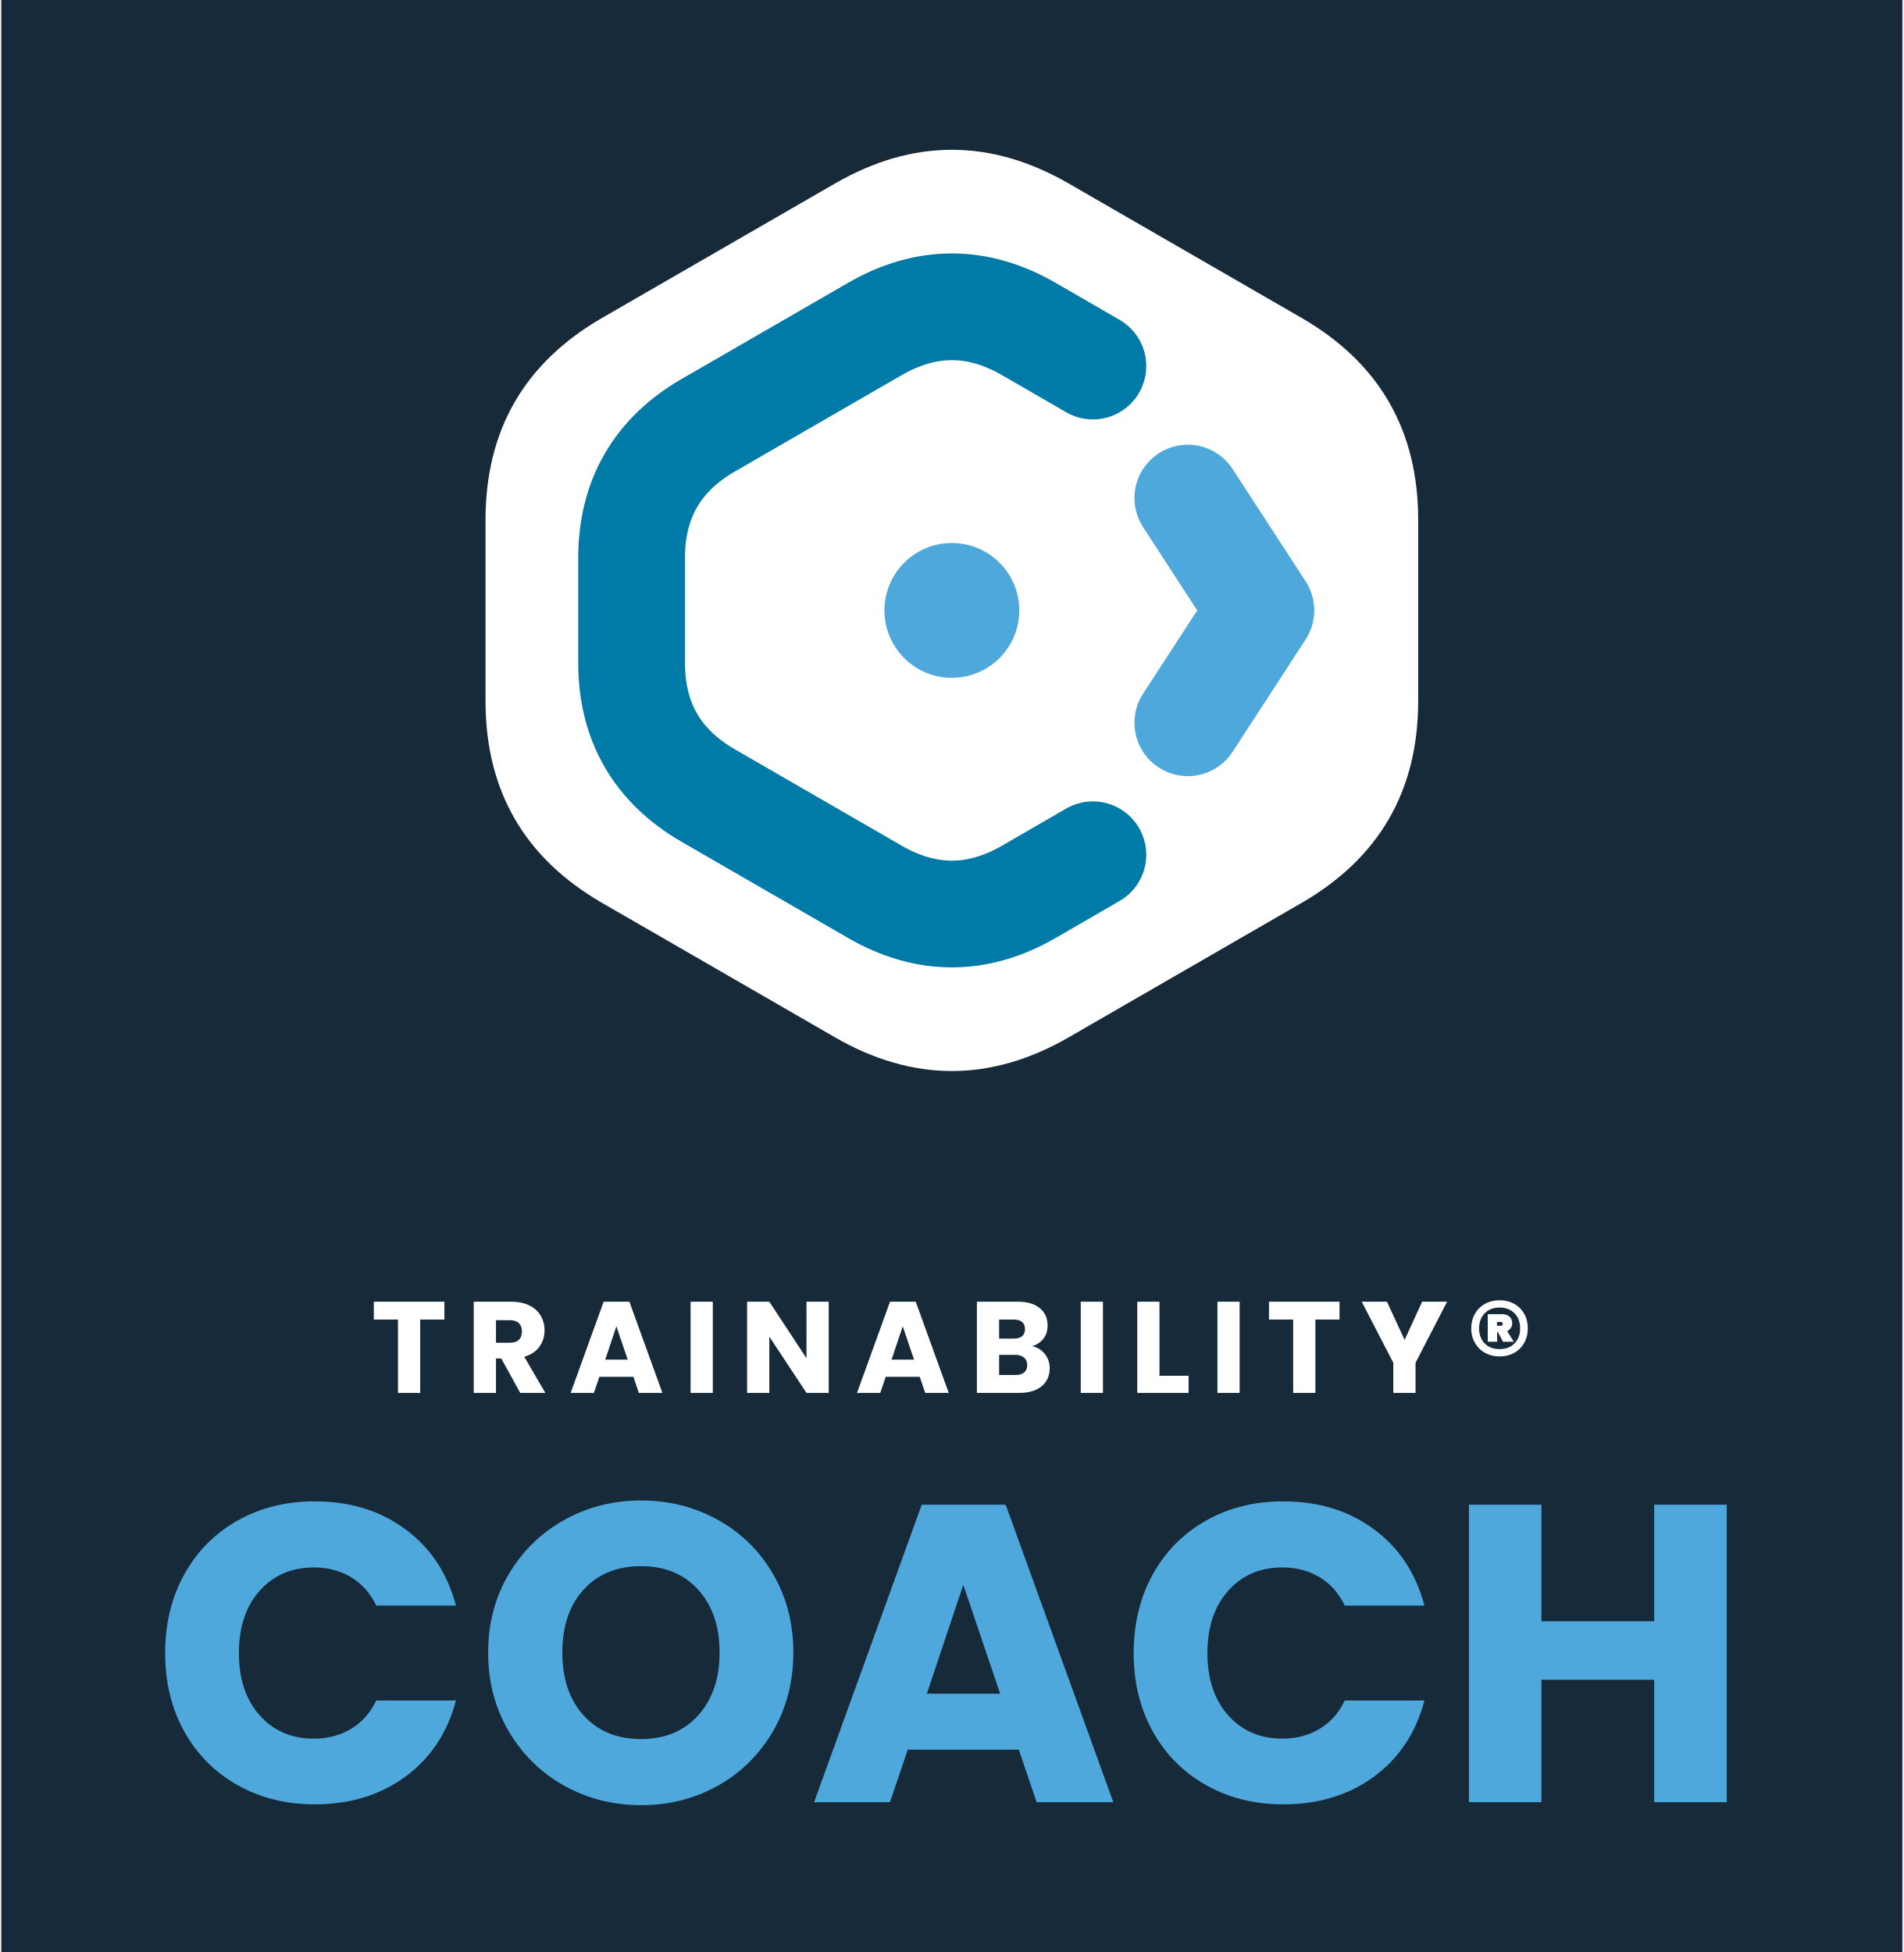
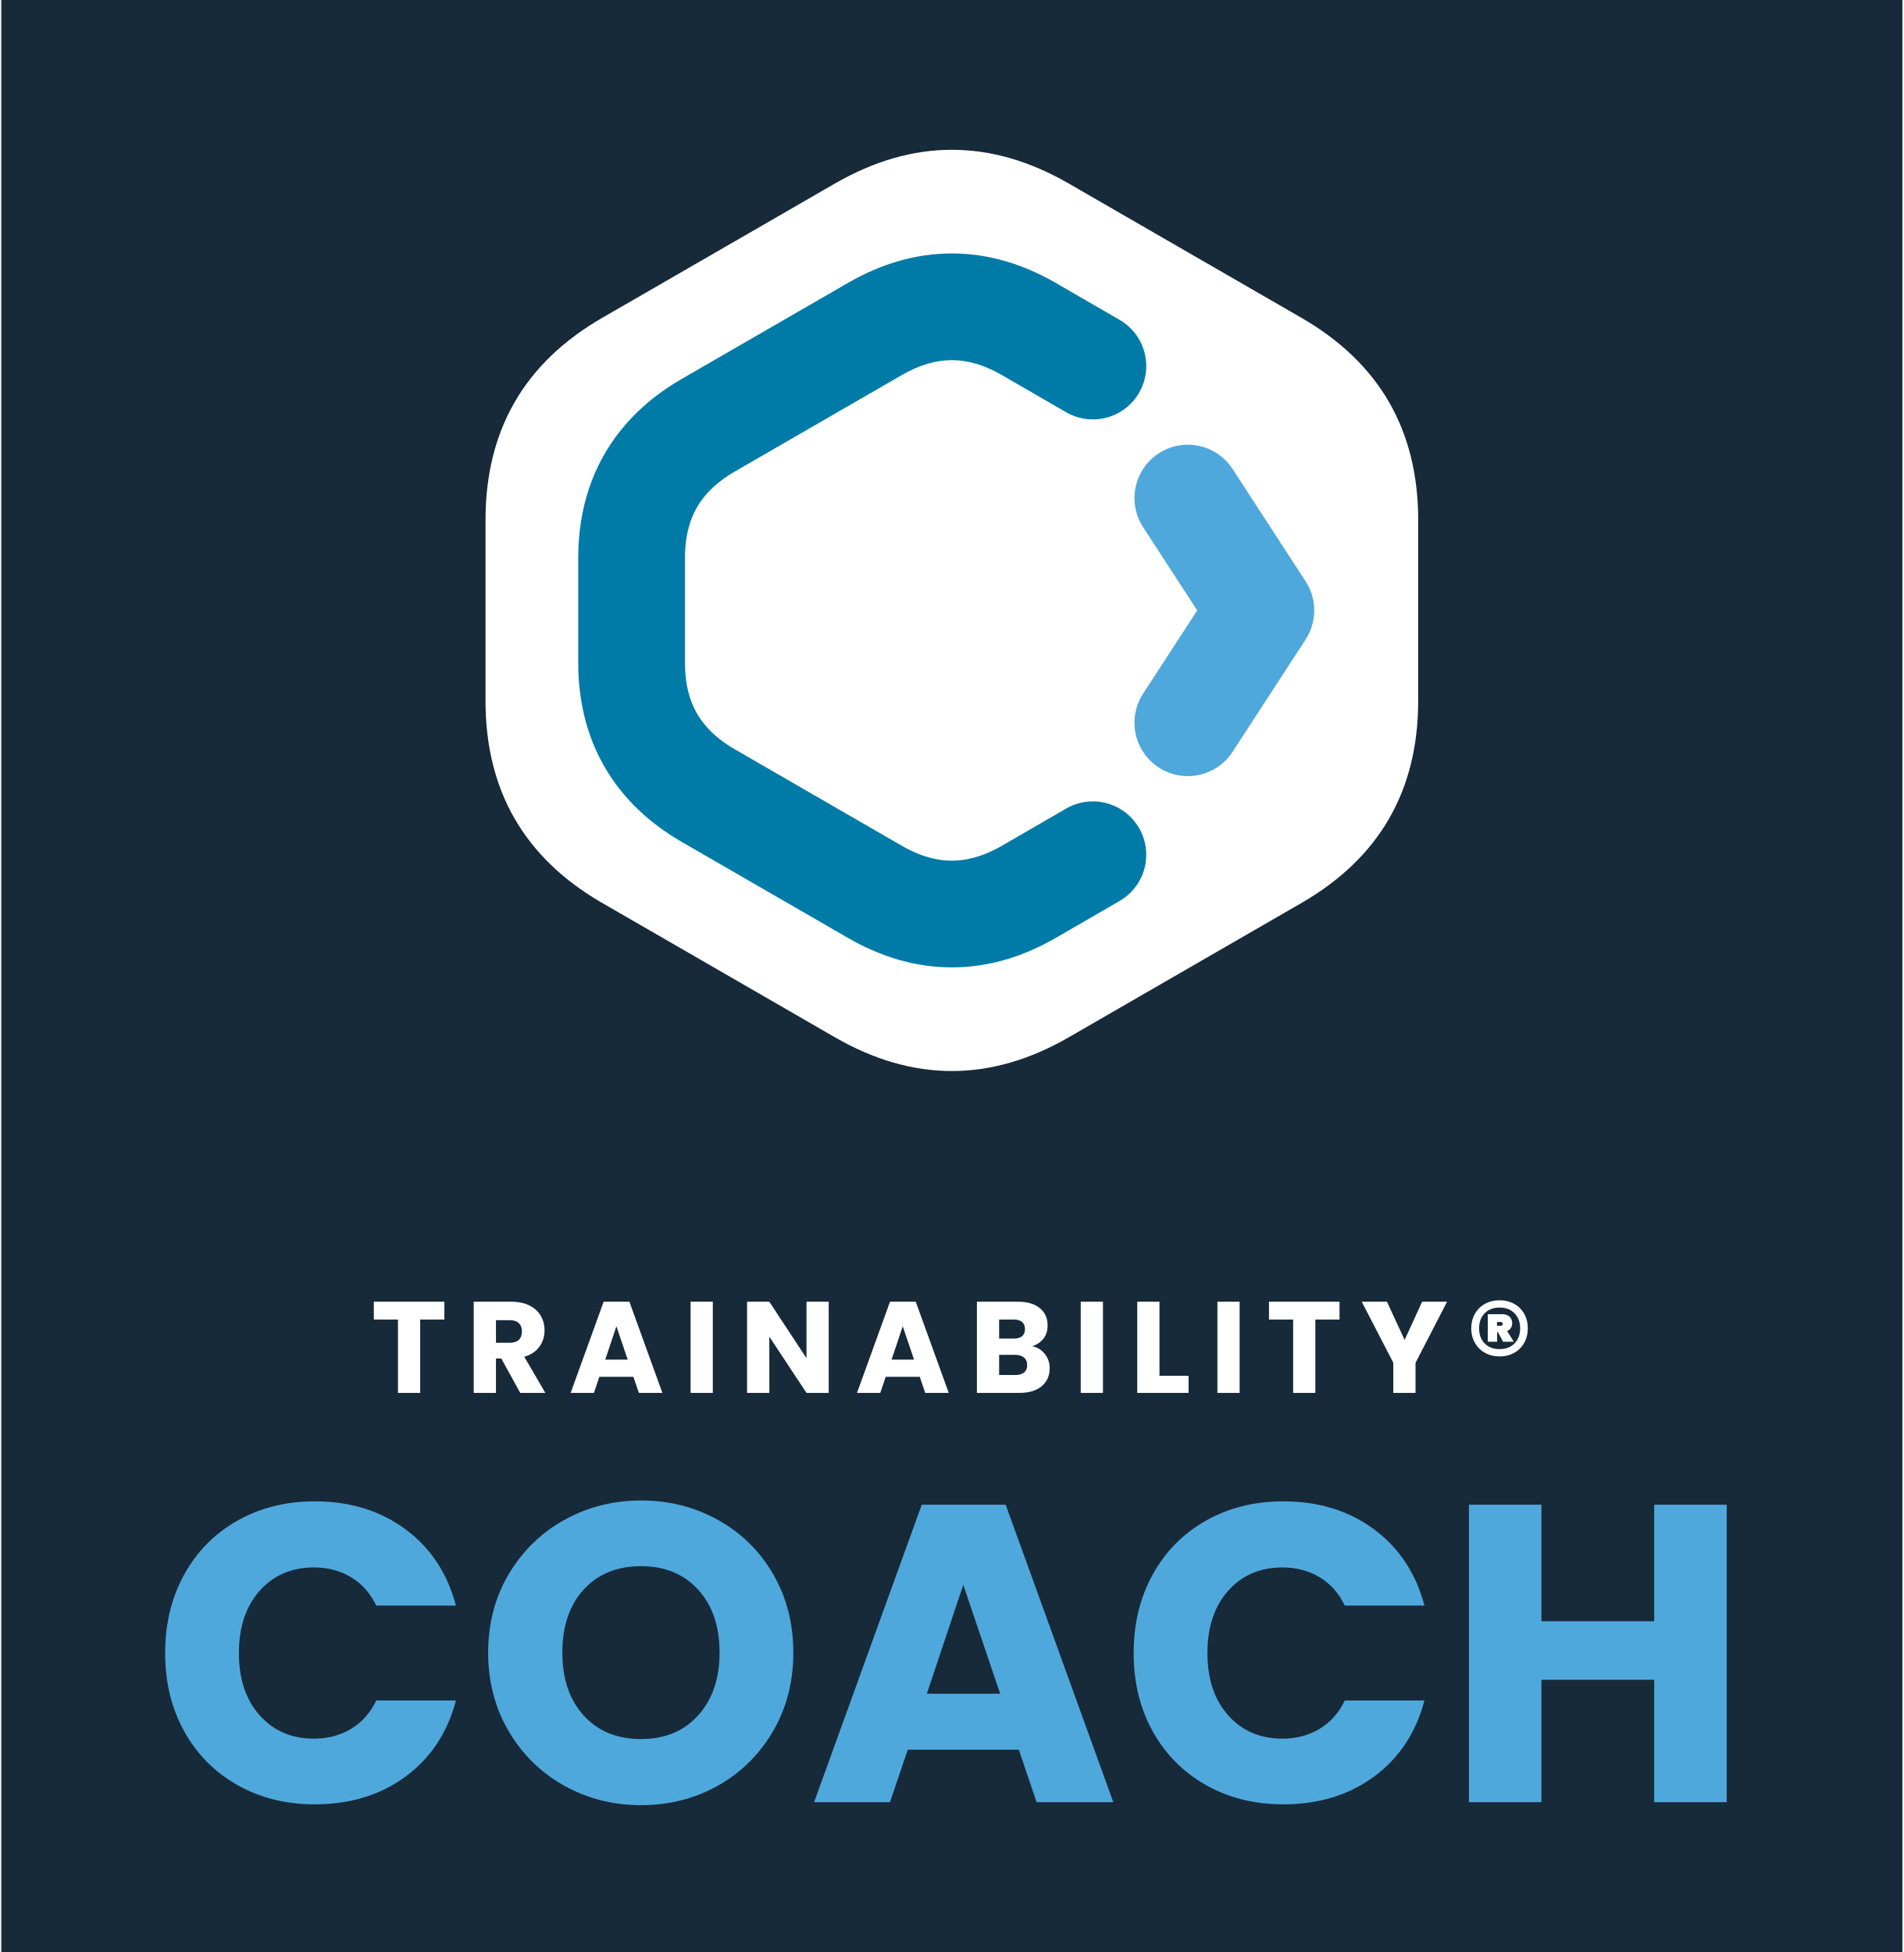
<svg xmlns="http://www.w3.org/2000/svg" viewBox="0 0 507.52 521.25" width="508" height="521" role="img" aria-label="Trainability Coach">
  <rect width="507.52" height="521.25" fill="#172A3A" />
  <path d="M 284.96 49.00 L 347.06 84.85 Q 378.26 102.85 378.26 138.85 L 378.26 187.15 Q 378.26 223.15 347.06 241.15 L 284.96 277.00 Q 253.76 295.00 222.56 277.00 L 160.46 241.15 Q 129.26 223.15 129.26 187.15 L 129.26 138.85 Q 129.26 102.85 160.46 84.85 L 222.56 49.00 Q 253.76 31.00 284.96 49.00 Z" fill="#FFFFFF" />
  <path d="M 291.41 97.75 L 274.31 87.85 Q 253.76 76.00 233.21 87.85 L 188.81 113.50 Q 168.26 125.35 168.26 149.05 L 168.26 176.95 Q 168.26 200.65 188.81 212.50 L 233.21 238.15 Q 253.76 250.00 274.31 238.15 L 291.41 228.25" fill="none" stroke="#007BA7" stroke-width="28.50" stroke-linecap="round" stroke-linejoin="round" />
  <path d="M 316.76 133.00 L 336.26 163.00 L 316.76 193.00" fill="none" stroke="#4FA8DC" stroke-width="28.50" stroke-linecap="round" stroke-linejoin="round" />
-   <circle cx="253.76" cy="163.00" r="18.00" fill="#4FA8DC" />
  <path d="M 118.28 347.60 L 118.28 352.36 L 111.82 352.36 L 111.82 371.95 L 105.89 371.95 L 105.89 352.36 L 99.44 352.36 L 99.44 347.60 Z M 138.53 371.95 L 133.47 362.76 L 132.05 362.76 L 132.05 371.95 L 126.11 371.95 L 126.11 347.60 L 136.07 347.60 Q 138.95 347.60 140.98 348.61 Q 143.01 349.62 144.01 351.37 Q 145.02 353.12 145.02 355.27 Q 145.02 357.70 143.65 359.61 Q 142.28 361.51 139.61 362.31 L 145.23 371.95 Z M 132.05 358.56 L 135.72 358.56 Q 137.35 358.56 138.17 357.77 Q 138.98 356.97 138.98 355.51 Q 138.98 354.13 138.17 353.33 Q 137.35 352.53 135.72 352.53 L 132.05 352.53 Z M 168.74 367.65 L 159.66 367.65 L 158.20 371.95 L 151.99 371.95 L 160.80 347.60 L 167.67 347.60 L 176.48 371.95 L 170.20 371.95 Z M 167.22 363.07 L 164.20 354.16 L 161.22 363.07 Z M 189.94 347.60 L 189.94 371.95 L 184.01 371.95 L 184.01 347.60 Z M 220.88 371.95 L 214.95 371.95 L 205.03 356.93 L 205.03 371.95 L 199.09 371.95 L 199.09 347.60 L 205.03 347.60 L 214.95 362.69 L 214.95 347.60 L 220.88 347.60 Z M 245.19 367.65 L 236.10 367.65 L 234.65 371.95 L 228.44 371.95 L 237.25 347.60 L 244.12 347.60 L 252.93 371.95 L 246.65 371.95 Z M 243.67 363.07 L 240.65 354.16 L 237.66 363.07 Z M 279.88 365.33 Q 279.88 368.38 277.74 370.17 Q 275.61 371.95 271.80 371.95 L 260.45 371.95 L 260.45 347.60 L 271.41 347.60 Q 275.13 347.60 277.22 349.30 Q 279.32 351.00 279.32 353.92 Q 279.32 356.07 278.20 357.49 Q 277.07 358.91 275.20 359.47 Q 277.31 359.92 278.59 361.57 Q 279.88 363.21 279.88 365.33 Z M 266.38 357.45 L 270.27 357.45 Q 271.73 357.45 272.51 356.81 Q 273.29 356.17 273.29 354.92 Q 273.29 353.67 272.51 353.02 Q 271.73 352.36 270.27 352.36 L 266.38 352.36 Z M 273.88 364.53 Q 273.88 363.25 273.03 362.52 Q 272.18 361.79 270.69 361.79 L 266.38 361.79 L 266.38 367.17 L 270.76 367.17 Q 272.25 367.17 273.06 366.49 Q 273.88 365.81 273.88 364.53 Z M 294.10 347.60 L 294.10 371.95 L 288.17 371.95 L 288.17 347.60 Z M 309.19 367.38 L 316.96 367.38 L 316.96 371.95 L 303.26 371.95 L 303.26 347.60 L 309.19 347.60 Z M 330.59 347.60 L 330.59 371.95 L 324.66 371.95 L 324.66 347.60 Z M 357.26 347.60 L 357.26 352.36 L 350.81 352.36 L 350.81 371.95 L 344.88 371.95 L 344.88 352.36 L 338.43 352.36 L 338.43 347.60 Z M 385.98 347.60 L 377.55 363.91 L 377.55 371.95 L 371.62 371.95 L 371.62 363.91 L 363.19 347.60 L 369.92 347.60 L 374.64 357.80 L 379.32 347.60 Z M 407.52 354.71 Q 407.52 356.87 406.57 358.58 Q 405.61 360.30 403.90 361.25 Q 402.18 362.21 400.00 362.21 Q 397.81 362.21 396.09 361.25 Q 394.38 360.30 393.41 358.58 Q 392.43 356.87 392.43 354.71 Q 392.43 352.53 393.41 350.83 Q 394.38 349.13 396.09 348.18 Q 397.81 347.22 400.00 347.22 Q 402.18 347.22 403.90 348.18 Q 405.61 349.13 406.57 350.83 Q 407.52 352.53 407.52 354.71 Z M 405.48 354.71 Q 405.48 352.22 403.98 350.69 Q 402.49 349.16 400.00 349.16 Q 397.50 349.16 396.01 350.69 Q 394.52 352.22 394.52 354.71 Q 394.52 357.21 396.01 358.74 Q 397.50 360.26 400.00 360.26 Q 402.49 360.26 403.98 358.74 Q 405.48 357.21 405.48 354.71 Z M 402.01 355.44 L 403.78 358.29 L 400.93 358.29 L 399.54 355.72 L 399.34 355.72 L 399.34 358.29 L 396.84 358.29 L 396.84 350.93 L 400.69 350.93 Q 401.90 350.93 402.63 351.59 Q 403.36 352.25 403.36 353.33 Q 403.36 354.06 403.00 354.61 Q 402.63 355.17 402.01 355.44 Z M 399.30 354.02 L 400.27 354.02 Q 400.83 354.02 400.83 353.50 Q 400.83 353.02 400.27 353.02 L 399.30 353.02 Z" fill="#FFFFFF" />
  <path d="M 83.68 400.91 Q 97.82 400.91 107.90 408.38 Q 117.97 415.84 121.36 428.75 L 100.09 428.75 Q 97.71 423.77 93.35 421.16 Q 89.00 418.56 83.45 418.56 Q 74.51 418.56 68.97 424.78 Q 63.42 431.01 63.42 441.42 Q 63.42 451.83 68.97 458.05 Q 74.51 464.28 83.45 464.28 Q 89.00 464.28 93.35 461.67 Q 97.71 459.07 100.09 454.09 L 121.36 454.09 Q 117.97 466.99 107.90 474.41 Q 97.82 481.82 83.68 481.82 Q 72.14 481.82 63.03 476.67 Q 53.92 471.52 48.83 462.35 Q 43.73 453.19 43.73 441.42 Q 43.73 429.65 48.83 420.43 Q 53.92 411.21 63.03 406.06 Q 72.14 400.91 83.68 400.91 Z M 129.96 441.31 Q 129.96 429.65 135.45 420.37 Q 140.94 411.09 150.27 405.89 Q 159.61 400.68 170.81 400.68 Q 182.02 400.68 191.35 405.89 Q 200.69 411.09 206.06 420.37 Q 211.44 429.65 211.44 441.31 Q 211.44 452.96 206.01 462.30 Q 200.57 471.63 191.29 476.84 Q 182.02 482.04 170.81 482.04 Q 159.61 482.04 150.27 476.84 Q 140.94 471.63 135.45 462.30 Q 129.96 452.96 129.96 441.31 Z M 191.75 441.31 Q 191.75 430.78 186.03 424.50 Q 180.32 418.22 170.81 418.22 Q 161.19 418.22 155.48 424.45 Q 149.77 430.67 149.77 441.31 Q 149.77 451.83 155.48 458.11 Q 161.19 464.39 170.81 464.39 Q 180.32 464.39 186.03 458.05 Q 191.75 451.72 191.75 441.31 Z M 271.64 467.22 L 241.99 467.22 L 237.24 481.25 L 216.98 481.25 L 245.72 401.81 L 268.13 401.81 L 296.87 481.25 L 276.39 481.25 Z M 266.66 452.28 L 256.81 423.20 L 247.08 452.28 Z M 342.25 400.91 Q 356.40 400.91 366.47 408.38 Q 376.54 415.84 379.93 428.75 L 358.66 428.75 Q 356.28 423.77 351.93 421.16 Q 347.57 418.56 342.02 418.56 Q 333.08 418.56 327.54 424.78 Q 321.99 431.01 321.99 441.42 Q 321.99 451.83 327.54 458.05 Q 333.08 464.28 342.02 464.28 Q 347.57 464.28 351.93 461.67 Q 356.28 459.07 358.66 454.09 L 379.93 454.09 Q 376.54 466.99 366.47 474.41 Q 356.40 481.82 342.25 481.82 Q 330.71 481.82 321.60 476.67 Q 312.49 471.52 307.40 462.35 Q 302.30 453.19 302.30 441.42 Q 302.30 429.65 307.40 420.43 Q 312.49 411.21 321.60 406.06 Q 330.71 400.91 342.25 400.91 Z M 460.62 401.81 L 460.62 481.25 L 441.27 481.25 L 441.27 448.55 L 411.16 448.55 L 411.16 481.25 L 391.81 481.25 L 391.81 401.81 L 411.16 401.81 L 411.16 432.93 L 441.27 432.93 L 441.27 401.81 Z" fill="#4FA8DC" />
</svg>
